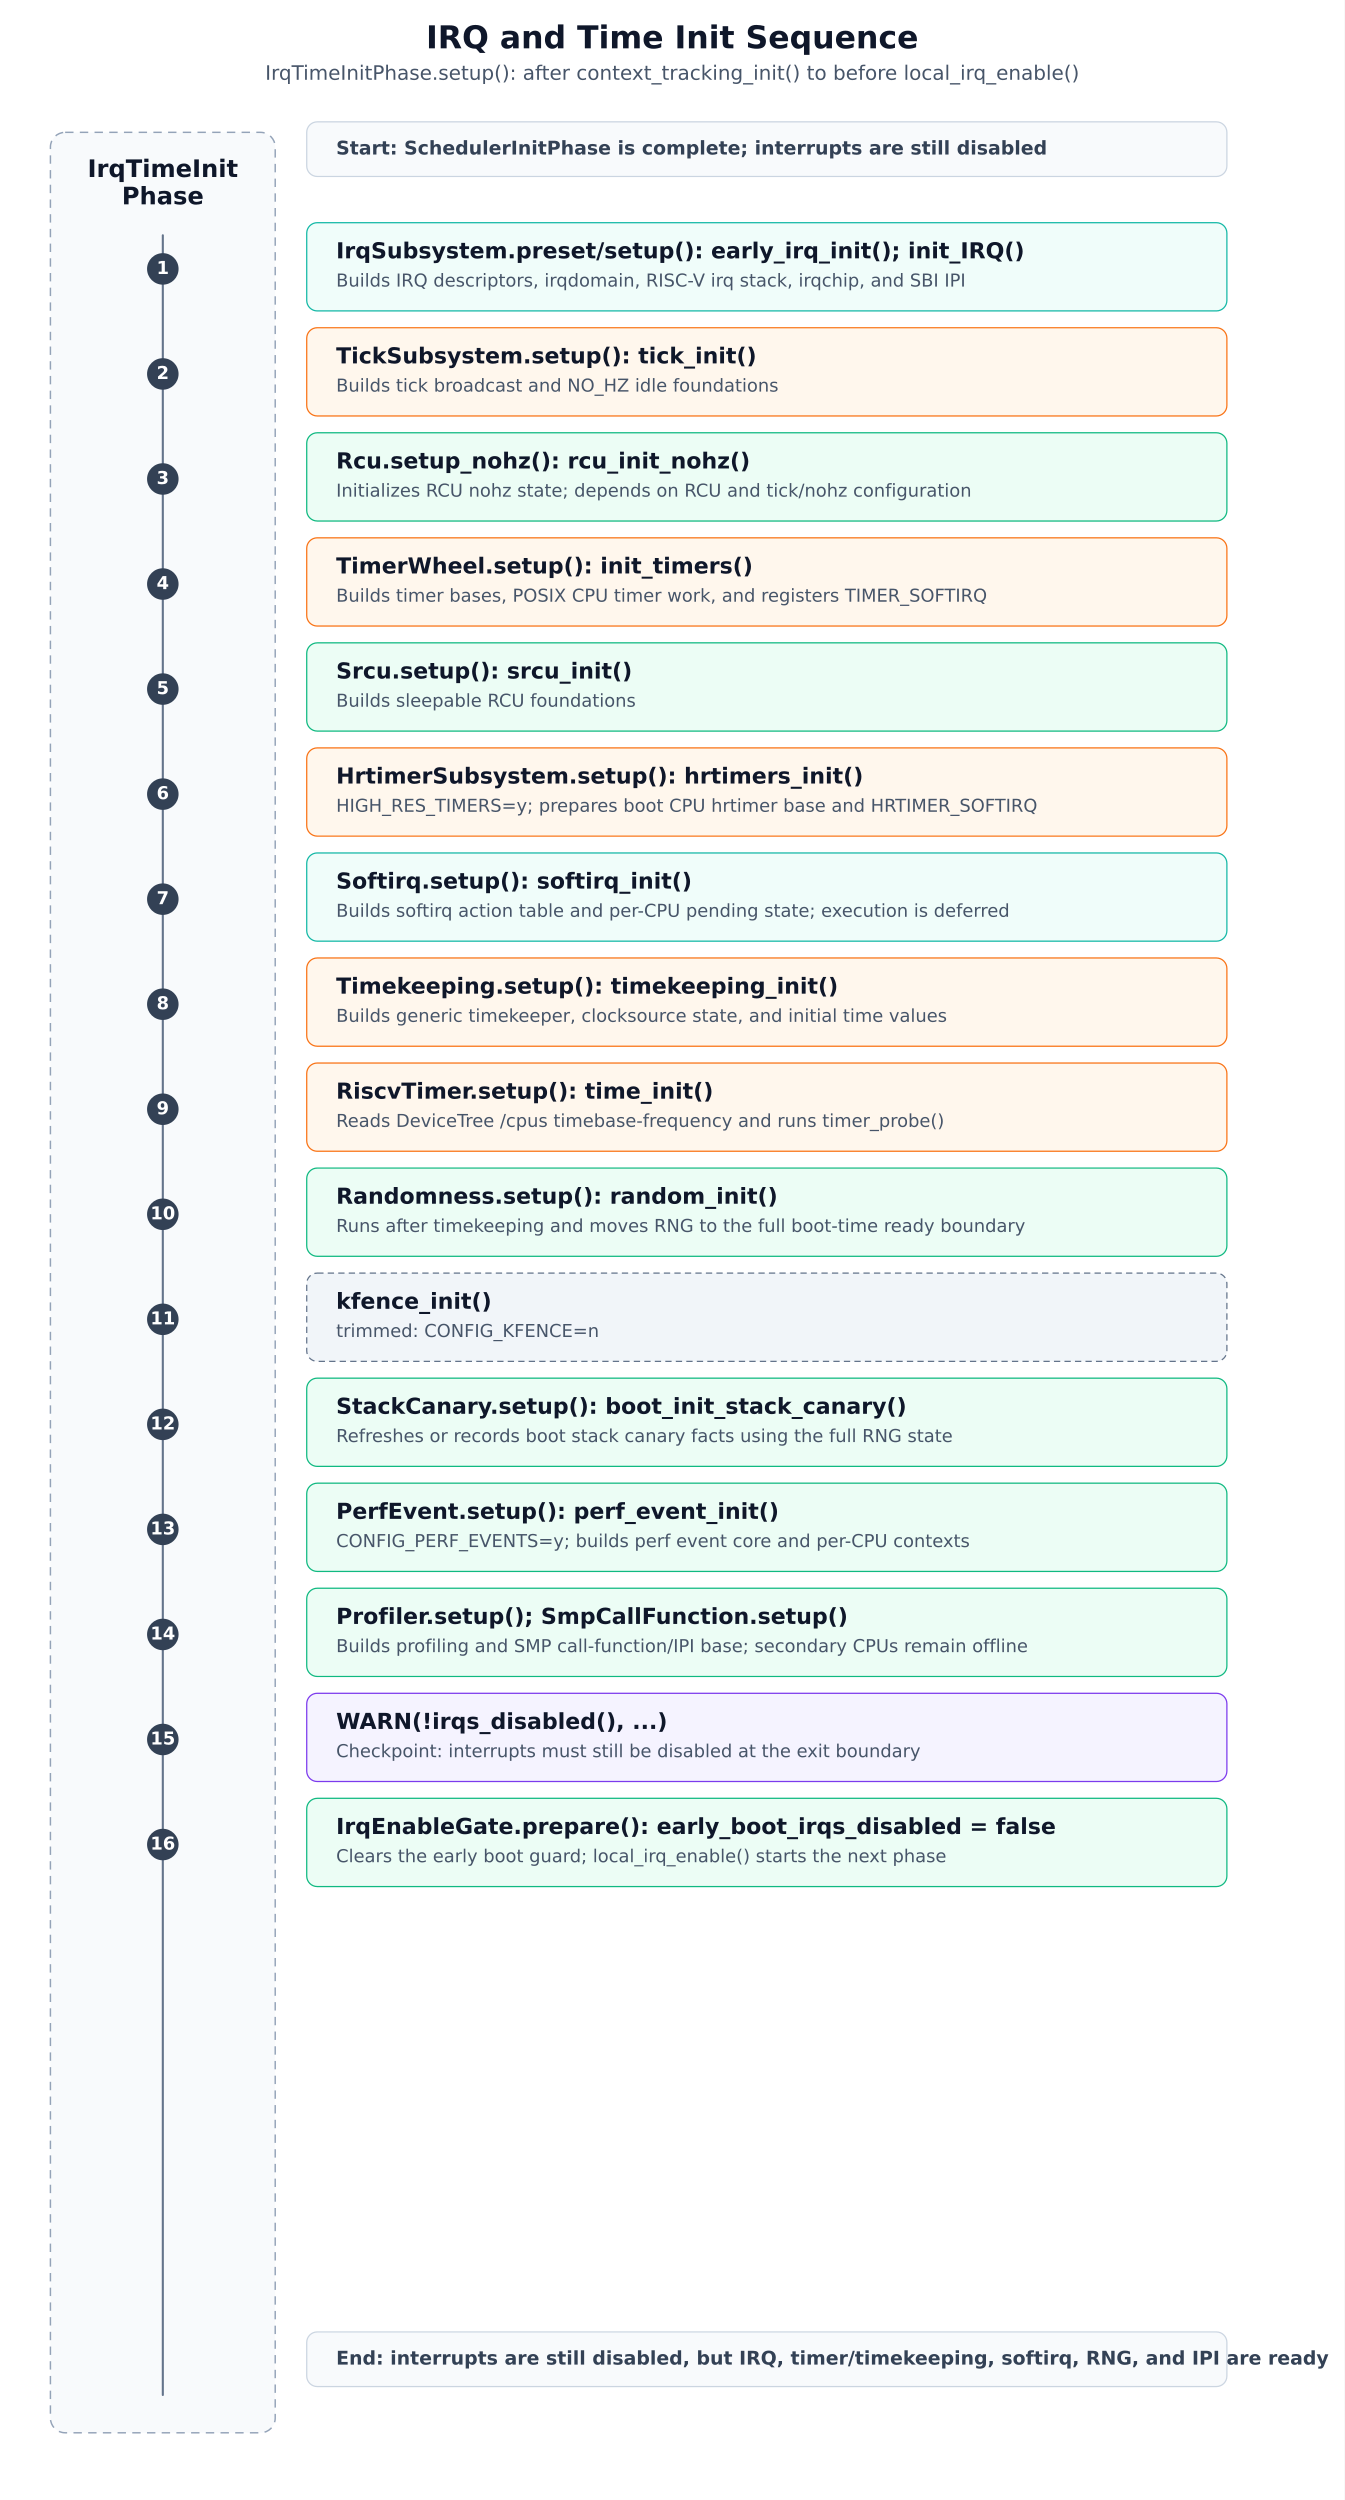
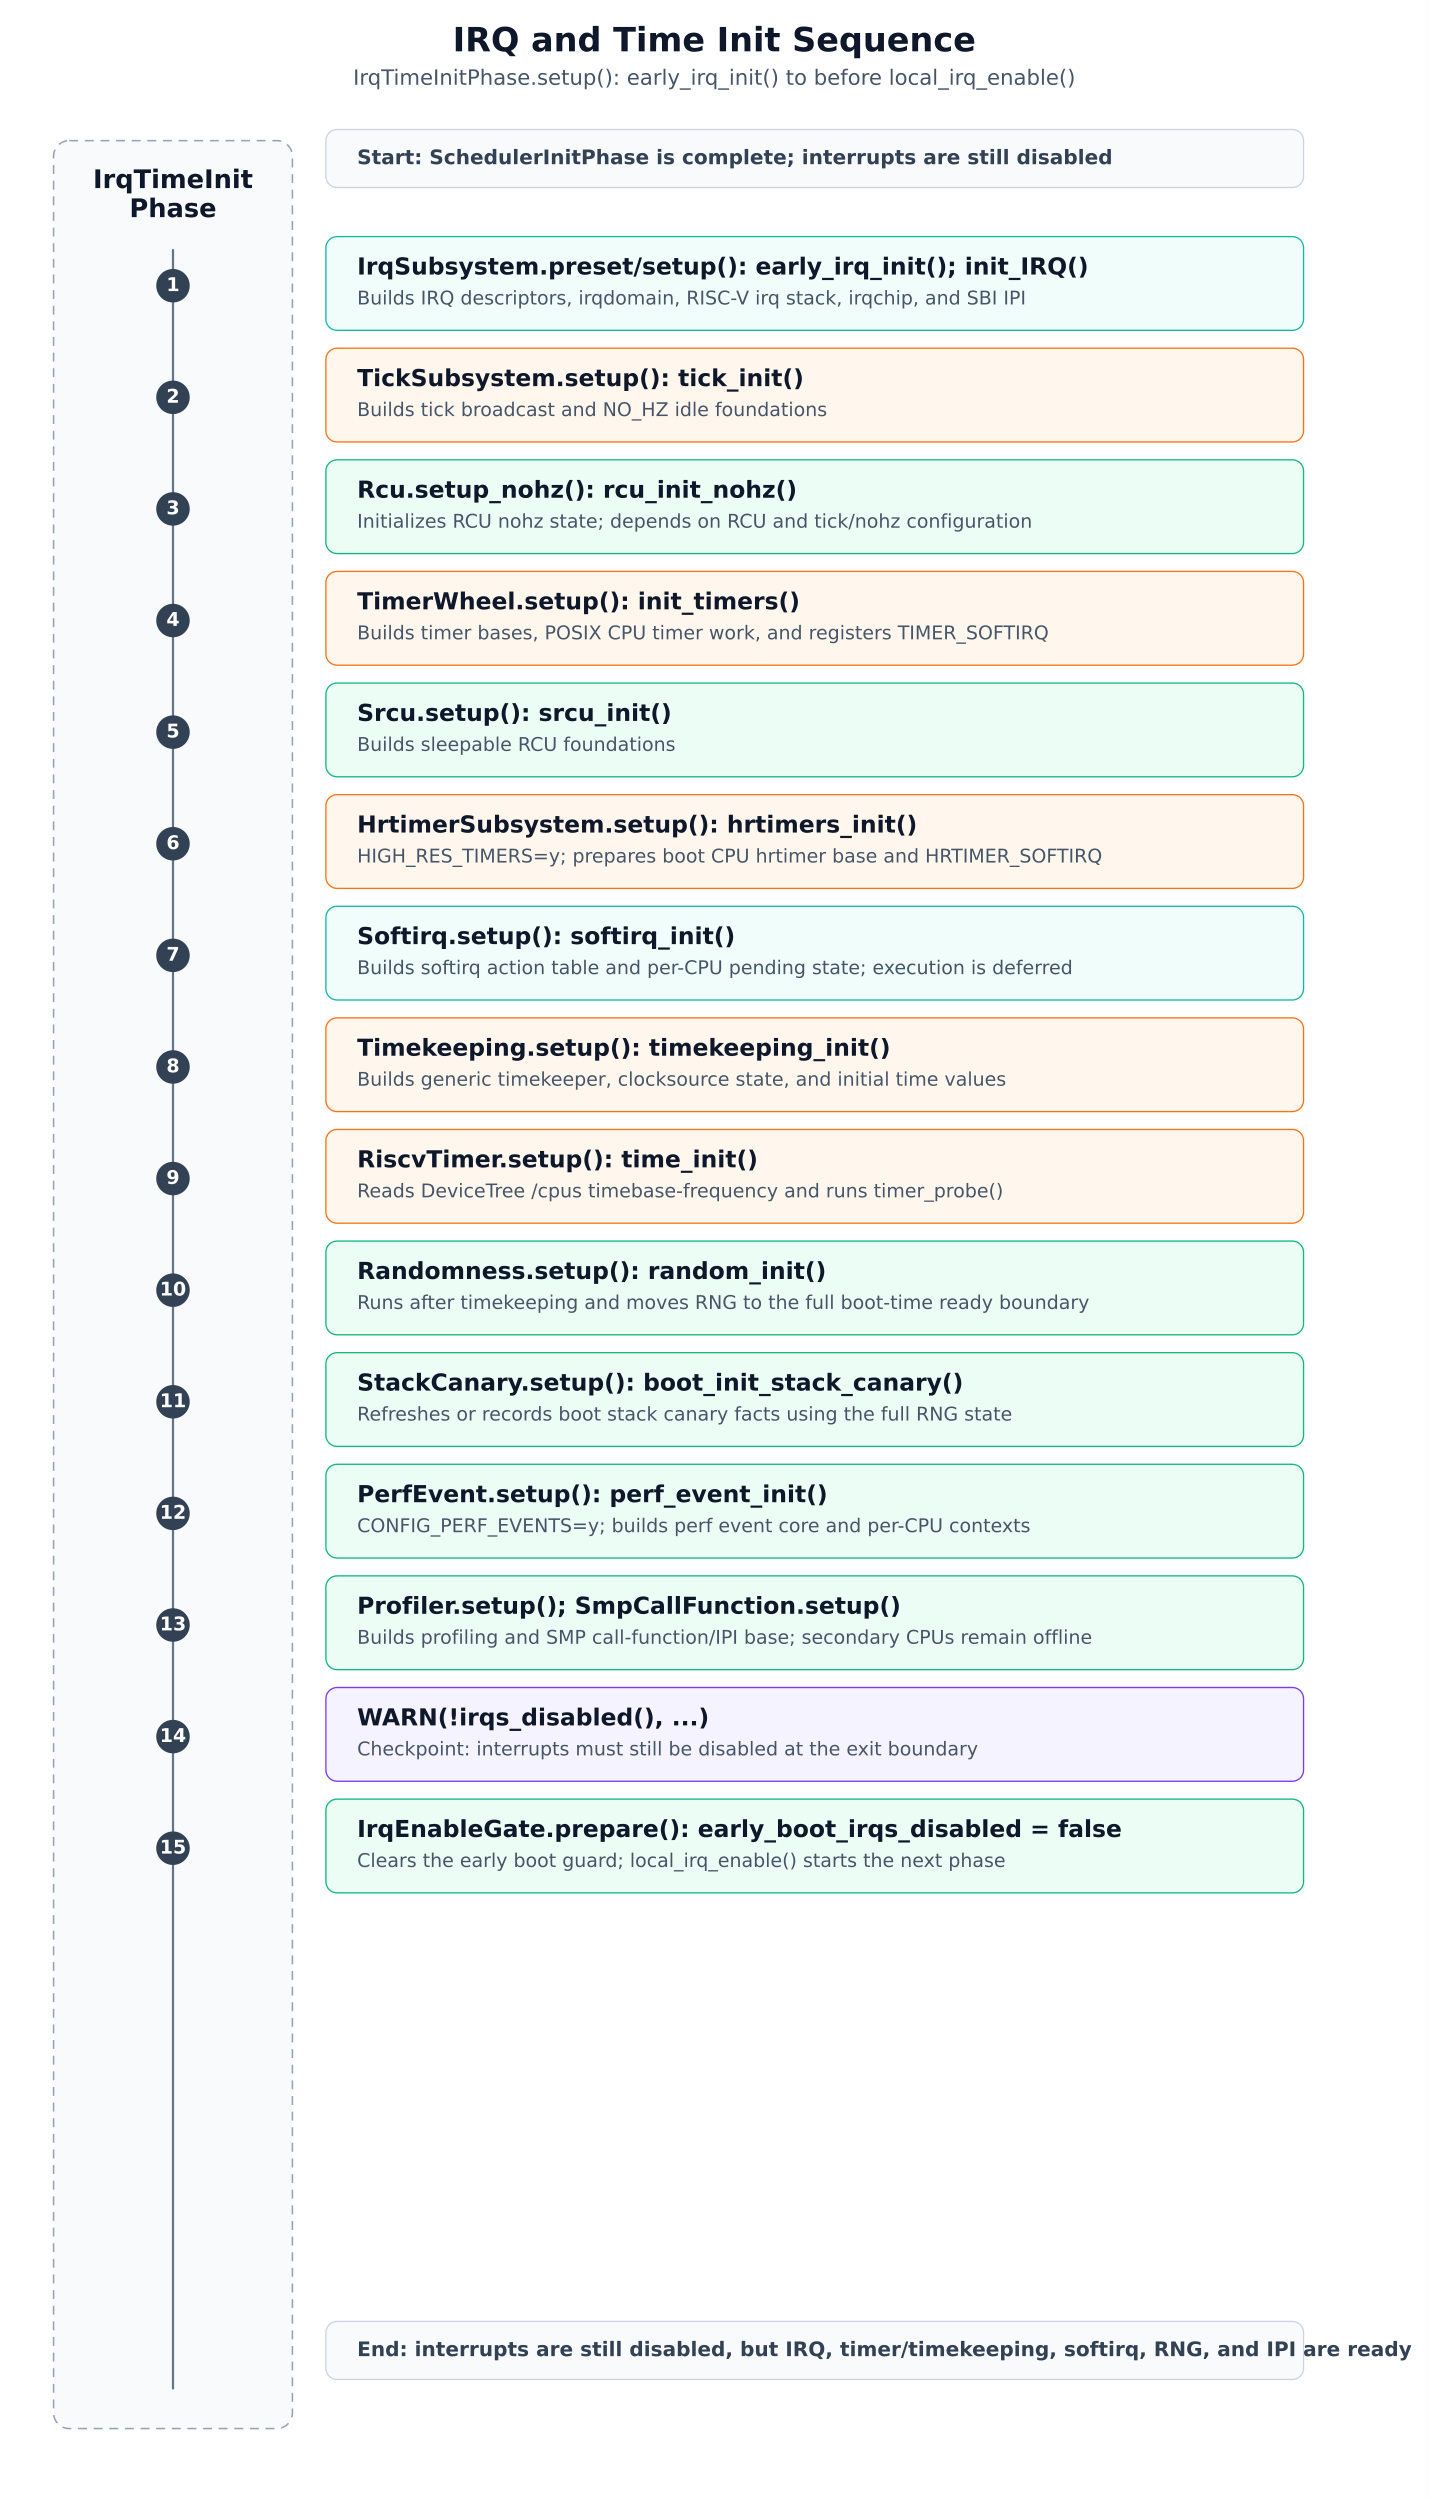
- <svg xmlns="http://www.w3.org/2000/svg" width="1280" height="2380" viewBox="0 0 1280 2380" role="img" aria-labelledby="title desc">
+ <svg xmlns="http://www.w3.org/2000/svg" width="1280" height="2240" viewBox="0 0 1280 2240" role="img" aria-labelledby="title desc">
  <defs>
    <style>
      text { font-family: "DejaVu Sans", Arial, sans-serif; fill: #0f172a; }
      .title { font-size: 30px; font-weight: 600; }
      .subtitle { font-size: 19px; fill: #475569; }
      .lane { fill: #f8fafc; stroke: #94a3b8; stroke-width: 1.4; stroke-dasharray: 8 6; }
      .box { fill: #ffffff; stroke: #334155; stroke-width: 1.2; }
      .stage { fill: #f8fafc; stroke: #cbd5e1; stroke-width: 1.2; }
      .formal { fill: #ecfdf5; stroke: #10b981; }
      .irq { fill: #f0fdfa; stroke: #14b8a6; }
      .time { fill: #fff7ed; stroke: #f97316; }
      .checkpoint { fill: #f5f3ff; stroke: #7c3aed; }
-       .trimmed { fill: #f1f5f9; stroke: #64748b; stroke-dasharray: 6 4; }
      .obj { font-size: 23px; font-weight: 600; dominant-baseline: middle; }
      .line1 { font-size: 21px; font-weight: 600; dominant-baseline: middle; }
      .line2 { font-size: 17px; fill: #475569; dominant-baseline: middle; }
      .boundary { font-size: 18px; font-weight: 600; fill: #334155; dominant-baseline: middle; }
      .num { font-size: 17px; font-weight: 600; fill: #ffffff; text-anchor: middle; dominant-baseline: middle; }
      .timeline { stroke: #64748b; stroke-width: 2; stroke-linecap: round; }
      .dot { fill: #334155; }
    </style>
  </defs>
-   <rect x="0" y="0" width="1280" height="2380" fill="#ffffff" />
+   <rect x="0" y="0" width="1280" height="2240" fill="#ffffff" />
  <text x="640" y="46" text-anchor="middle" class="title">IRQ and Time Init Sequence</text>
-   <text x="640" y="76" text-anchor="middle" class="subtitle">IrqTimeInitPhase.setup(): after context_tracking_init() to before local_irq_enable()</text>
-   <rect x="48" y="126" width="214" height="2190" rx="14" class="lane" />
+   <text x="640" y="76" text-anchor="middle" class="subtitle">IrqTimeInitPhase.setup(): early_irq_init() to before local_irq_enable()</text>
+   <rect x="48" y="126" width="214" height="2050" rx="14" class="lane" />
  <text x="155" y="162" text-anchor="middle" class="obj">IrqTimeInit</text>
  <text x="155" y="188" text-anchor="middle" class="obj">Phase</text>
-   <line x1="155" y1="224" x2="155" y2="2280" class="timeline" />
+   <line x1="155" y1="224" x2="155" y2="2140" class="timeline" />
  <rect x="292" y="116" width="876" height="52" rx="10" class="stage" />
  <text x="320" y="142" class="boundary">Start: SchedulerInitPhase is complete; interrupts are still disabled</text>
  <g transform="translate(0 -48)">
    <g transform="translate(0 56)">
      <circle cx="155" cy="248" r="15" class="dot" />
      <text x="155" y="248" class="num">1</text>
      <rect x="292" y="204" width="876" height="84" rx="10" class="box irq" />
      <text x="320" y="232" class="line1">IrqSubsystem.preset/setup(): early_irq_init(); init_IRQ()</text>
      <text x="320" y="260" class="line2">Builds IRQ descriptors, irqdomain, RISC-V irq stack, irqchip, and SBI IPI</text>
    </g>
    <g transform="translate(0 156)">
      <circle cx="155" cy="248" r="15" class="dot" />
      <text x="155" y="248" class="num">2</text>
      <rect x="292" y="204" width="876" height="84" rx="10" class="box time" />
      <text x="320" y="232" class="line1">TickSubsystem.setup(): tick_init()</text>
      <text x="320" y="260" class="line2">Builds tick broadcast and NO_HZ idle foundations</text>
    </g>
    <g transform="translate(0 256)">
      <circle cx="155" cy="248" r="15" class="dot" />
      <text x="155" y="248" class="num">3</text>
      <rect x="292" y="204" width="876" height="84" rx="10" class="box formal" />
      <text x="320" y="232" class="line1">Rcu.setup_nohz(): rcu_init_nohz()</text>
      <text x="320" y="260" class="line2">Initializes RCU nohz state; depends on RCU and tick/nohz configuration</text>
    </g>
    <g transform="translate(0 356)">
      <circle cx="155" cy="248" r="15" class="dot" />
      <text x="155" y="248" class="num">4</text>
      <rect x="292" y="204" width="876" height="84" rx="10" class="box time" />
      <text x="320" y="232" class="line1">TimerWheel.setup(): init_timers()</text>
      <text x="320" y="260" class="line2">Builds timer bases, POSIX CPU timer work, and registers TIMER_SOFTIRQ</text>
    </g>
    <g transform="translate(0 456)">
      <circle cx="155" cy="248" r="15" class="dot" />
      <text x="155" y="248" class="num">5</text>
      <rect x="292" y="204" width="876" height="84" rx="10" class="box formal" />
      <text x="320" y="232" class="line1">Srcu.setup(): srcu_init()</text>
      <text x="320" y="260" class="line2">Builds sleepable RCU foundations</text>
    </g>
    <g transform="translate(0 556)">
      <circle cx="155" cy="248" r="15" class="dot" />
      <text x="155" y="248" class="num">6</text>
      <rect x="292" y="204" width="876" height="84" rx="10" class="box time" />
      <text x="320" y="232" class="line1">HrtimerSubsystem.setup(): hrtimers_init()</text>
      <text x="320" y="260" class="line2">HIGH_RES_TIMERS=y; prepares boot CPU hrtimer base and HRTIMER_SOFTIRQ</text>
    </g>
    <g transform="translate(0 656)">
      <circle cx="155" cy="248" r="15" class="dot" />
      <text x="155" y="248" class="num">7</text>
      <rect x="292" y="204" width="876" height="84" rx="10" class="box irq" />
      <text x="320" y="232" class="line1">Softirq.setup(): softirq_init()</text>
      <text x="320" y="260" class="line2">Builds softirq action table and per-CPU pending state; execution is deferred</text>
    </g>
    <g transform="translate(0 756)">
      <circle cx="155" cy="248" r="15" class="dot" />
      <text x="155" y="248" class="num">8</text>
      <rect x="292" y="204" width="876" height="84" rx="10" class="box time" />
      <text x="320" y="232" class="line1">Timekeeping.setup(): timekeeping_init()</text>
      <text x="320" y="260" class="line2">Builds generic timekeeper, clocksource state, and initial time values</text>
    </g>
    <g transform="translate(0 856)">
      <circle cx="155" cy="248" r="15" class="dot" />
      <text x="155" y="248" class="num">9</text>
      <rect x="292" y="204" width="876" height="84" rx="10" class="box time" />
      <text x="320" y="232" class="line1">RiscvTimer.setup(): time_init()</text>
      <text x="320" y="260" class="line2">Reads DeviceTree /cpus timebase-frequency and runs timer_probe()</text>
    </g>
    <g transform="translate(0 956)">
      <circle cx="155" cy="248" r="15" class="dot" />
      <text x="155" y="248" class="num">10</text>
      <rect x="292" y="204" width="876" height="84" rx="10" class="box formal" />
      <text x="320" y="232" class="line1">Randomness.setup(): random_init()</text>
      <text x="320" y="260" class="line2">Runs after timekeeping and moves RNG to the full boot-time ready boundary</text>
    </g>
    <g transform="translate(0 1056)">
      <circle cx="155" cy="248" r="15" class="dot" />
      <text x="155" y="248" class="num">11</text>
-       <rect x="292" y="204" width="876" height="84" rx="10" class="box trimmed" />
-       <text x="320" y="232" class="line1">kfence_init()</text>
-       <text x="320" y="260" class="line2">trimmed: CONFIG_KFENCE=n</text>
+       <rect x="292" y="204" width="876" height="84" rx="10" class="box formal" />
+       <text x="320" y="232" class="line1">StackCanary.setup(): boot_init_stack_canary()</text>
+       <text x="320" y="260" class="line2">Refreshes or records boot stack canary facts using the full RNG state</text>
    </g>
    <g transform="translate(0 1156)">
      <circle cx="155" cy="248" r="15" class="dot" />
      <text x="155" y="248" class="num">12</text>
      <rect x="292" y="204" width="876" height="84" rx="10" class="box formal" />
-       <text x="320" y="232" class="line1">StackCanary.setup(): boot_init_stack_canary()</text>
-       <text x="320" y="260" class="line2">Refreshes or records boot stack canary facts using the full RNG state</text>
+       <text x="320" y="232" class="line1">PerfEvent.setup(): perf_event_init()</text>
+       <text x="320" y="260" class="line2">CONFIG_PERF_EVENTS=y; builds perf event core and per-CPU contexts</text>
    </g>
    <g transform="translate(0 1256)">
      <circle cx="155" cy="248" r="15" class="dot" />
      <text x="155" y="248" class="num">13</text>
      <rect x="292" y="204" width="876" height="84" rx="10" class="box formal" />
-       <text x="320" y="232" class="line1">PerfEvent.setup(): perf_event_init()</text>
-       <text x="320" y="260" class="line2">CONFIG_PERF_EVENTS=y; builds perf event core and per-CPU contexts</text>
+       <text x="320" y="232" class="line1">Profiler.setup(); SmpCallFunction.setup()</text>
+       <text x="320" y="260" class="line2">Builds profiling and SMP call-function/IPI base; secondary CPUs remain offline</text>
    </g>
    <g transform="translate(0 1356)">
      <circle cx="155" cy="248" r="15" class="dot" />
      <text x="155" y="248" class="num">14</text>
-       <rect x="292" y="204" width="876" height="84" rx="10" class="box formal" />
-       <text x="320" y="232" class="line1">Profiler.setup(); SmpCallFunction.setup()</text>
-       <text x="320" y="260" class="line2">Builds profiling and SMP call-function/IPI base; secondary CPUs remain offline</text>
+       <rect x="292" y="204" width="876" height="84" rx="10" class="box checkpoint" />
+       <text x="320" y="232" class="line1">WARN(!irqs_disabled(), ...)</text>
+       <text x="320" y="260" class="line2">Checkpoint: interrupts must still be disabled at the exit boundary</text>
    </g>
    <g transform="translate(0 1456)">
      <circle cx="155" cy="248" r="15" class="dot" />
      <text x="155" y="248" class="num">15</text>
-       <rect x="292" y="204" width="876" height="84" rx="10" class="box checkpoint" />
-       <text x="320" y="232" class="line1">WARN(!irqs_disabled(), ...)</text>
-       <text x="320" y="260" class="line2">Checkpoint: interrupts must still be disabled at the exit boundary</text>
-     </g>
-     <g transform="translate(0 1556)">
-       <circle cx="155" cy="248" r="15" class="dot" />
-       <text x="155" y="248" class="num">16</text>
      <rect x="292" y="204" width="876" height="84" rx="10" class="box formal" />
      <text x="320" y="232" class="line1">IrqEnableGate.prepare(): early_boot_irqs_disabled = false</text>
      <text x="320" y="260" class="line2">Clears the early boot guard; local_irq_enable() starts the next phase</text>
    </g>
  </g>
-   <rect x="292" y="2220" width="876" height="52" rx="10" class="stage" />
-   <text x="320" y="2246" class="boundary">End: interrupts are still disabled, but IRQ, timer/timekeeping, softirq, RNG, and IPI are ready</text>
+   <rect x="292" y="2080" width="876" height="52" rx="10" class="stage" />
+   <text x="320" y="2106" class="boundary">End: interrupts are still disabled, but IRQ, timer/timekeeping, softirq, RNG, and IPI are ready</text>
</svg>
